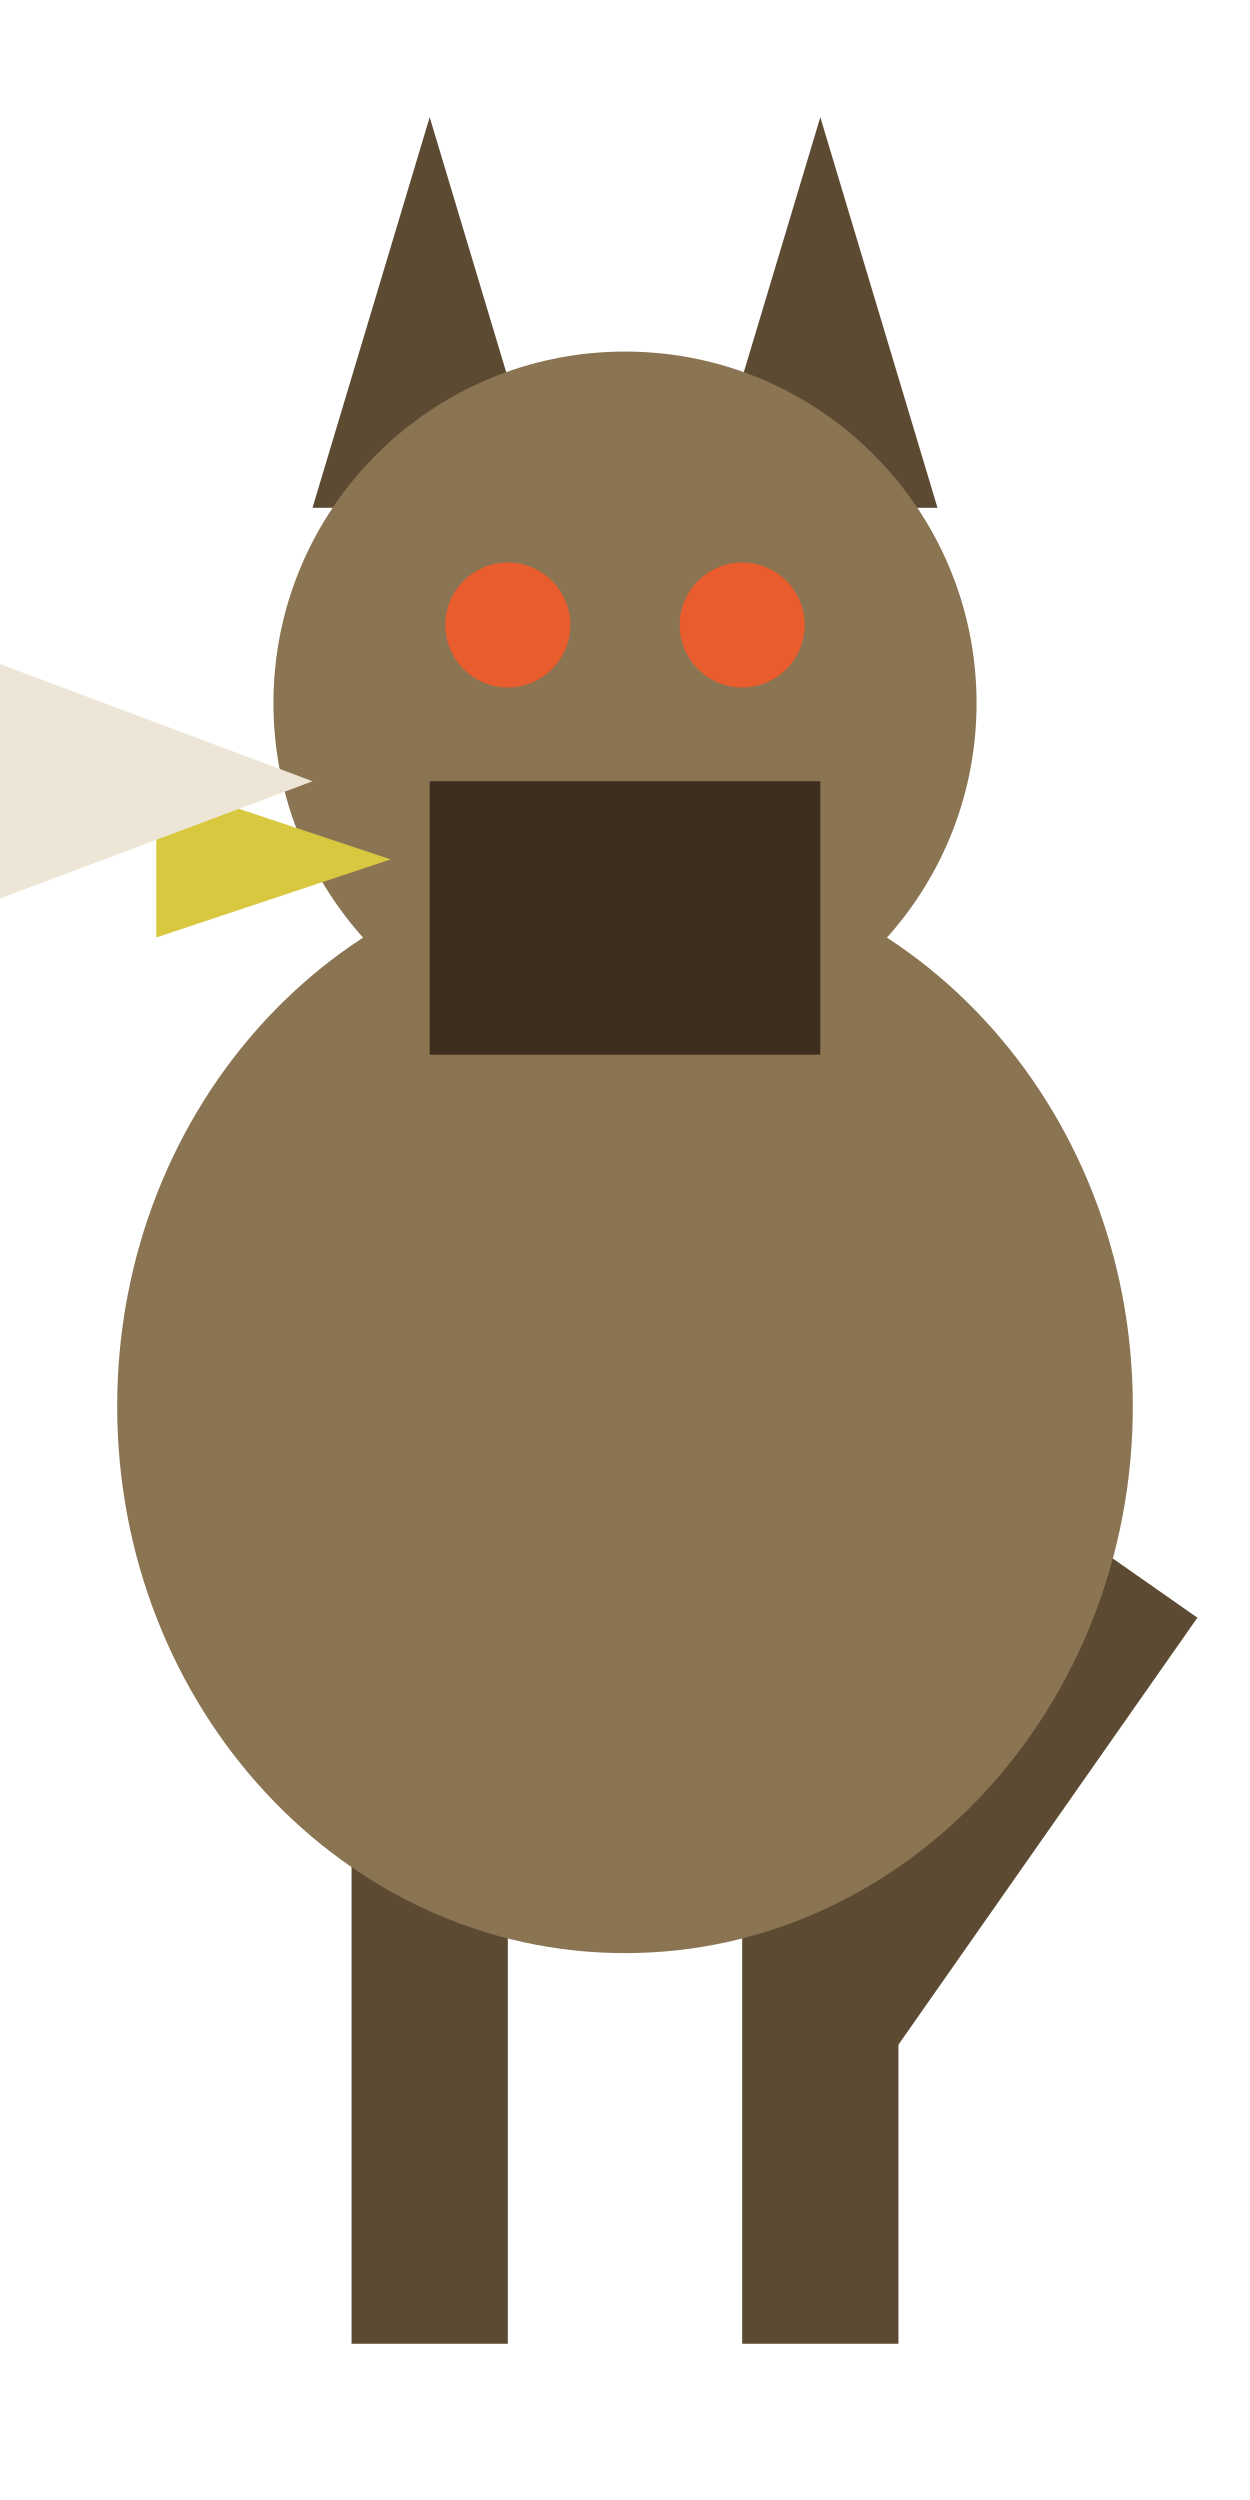
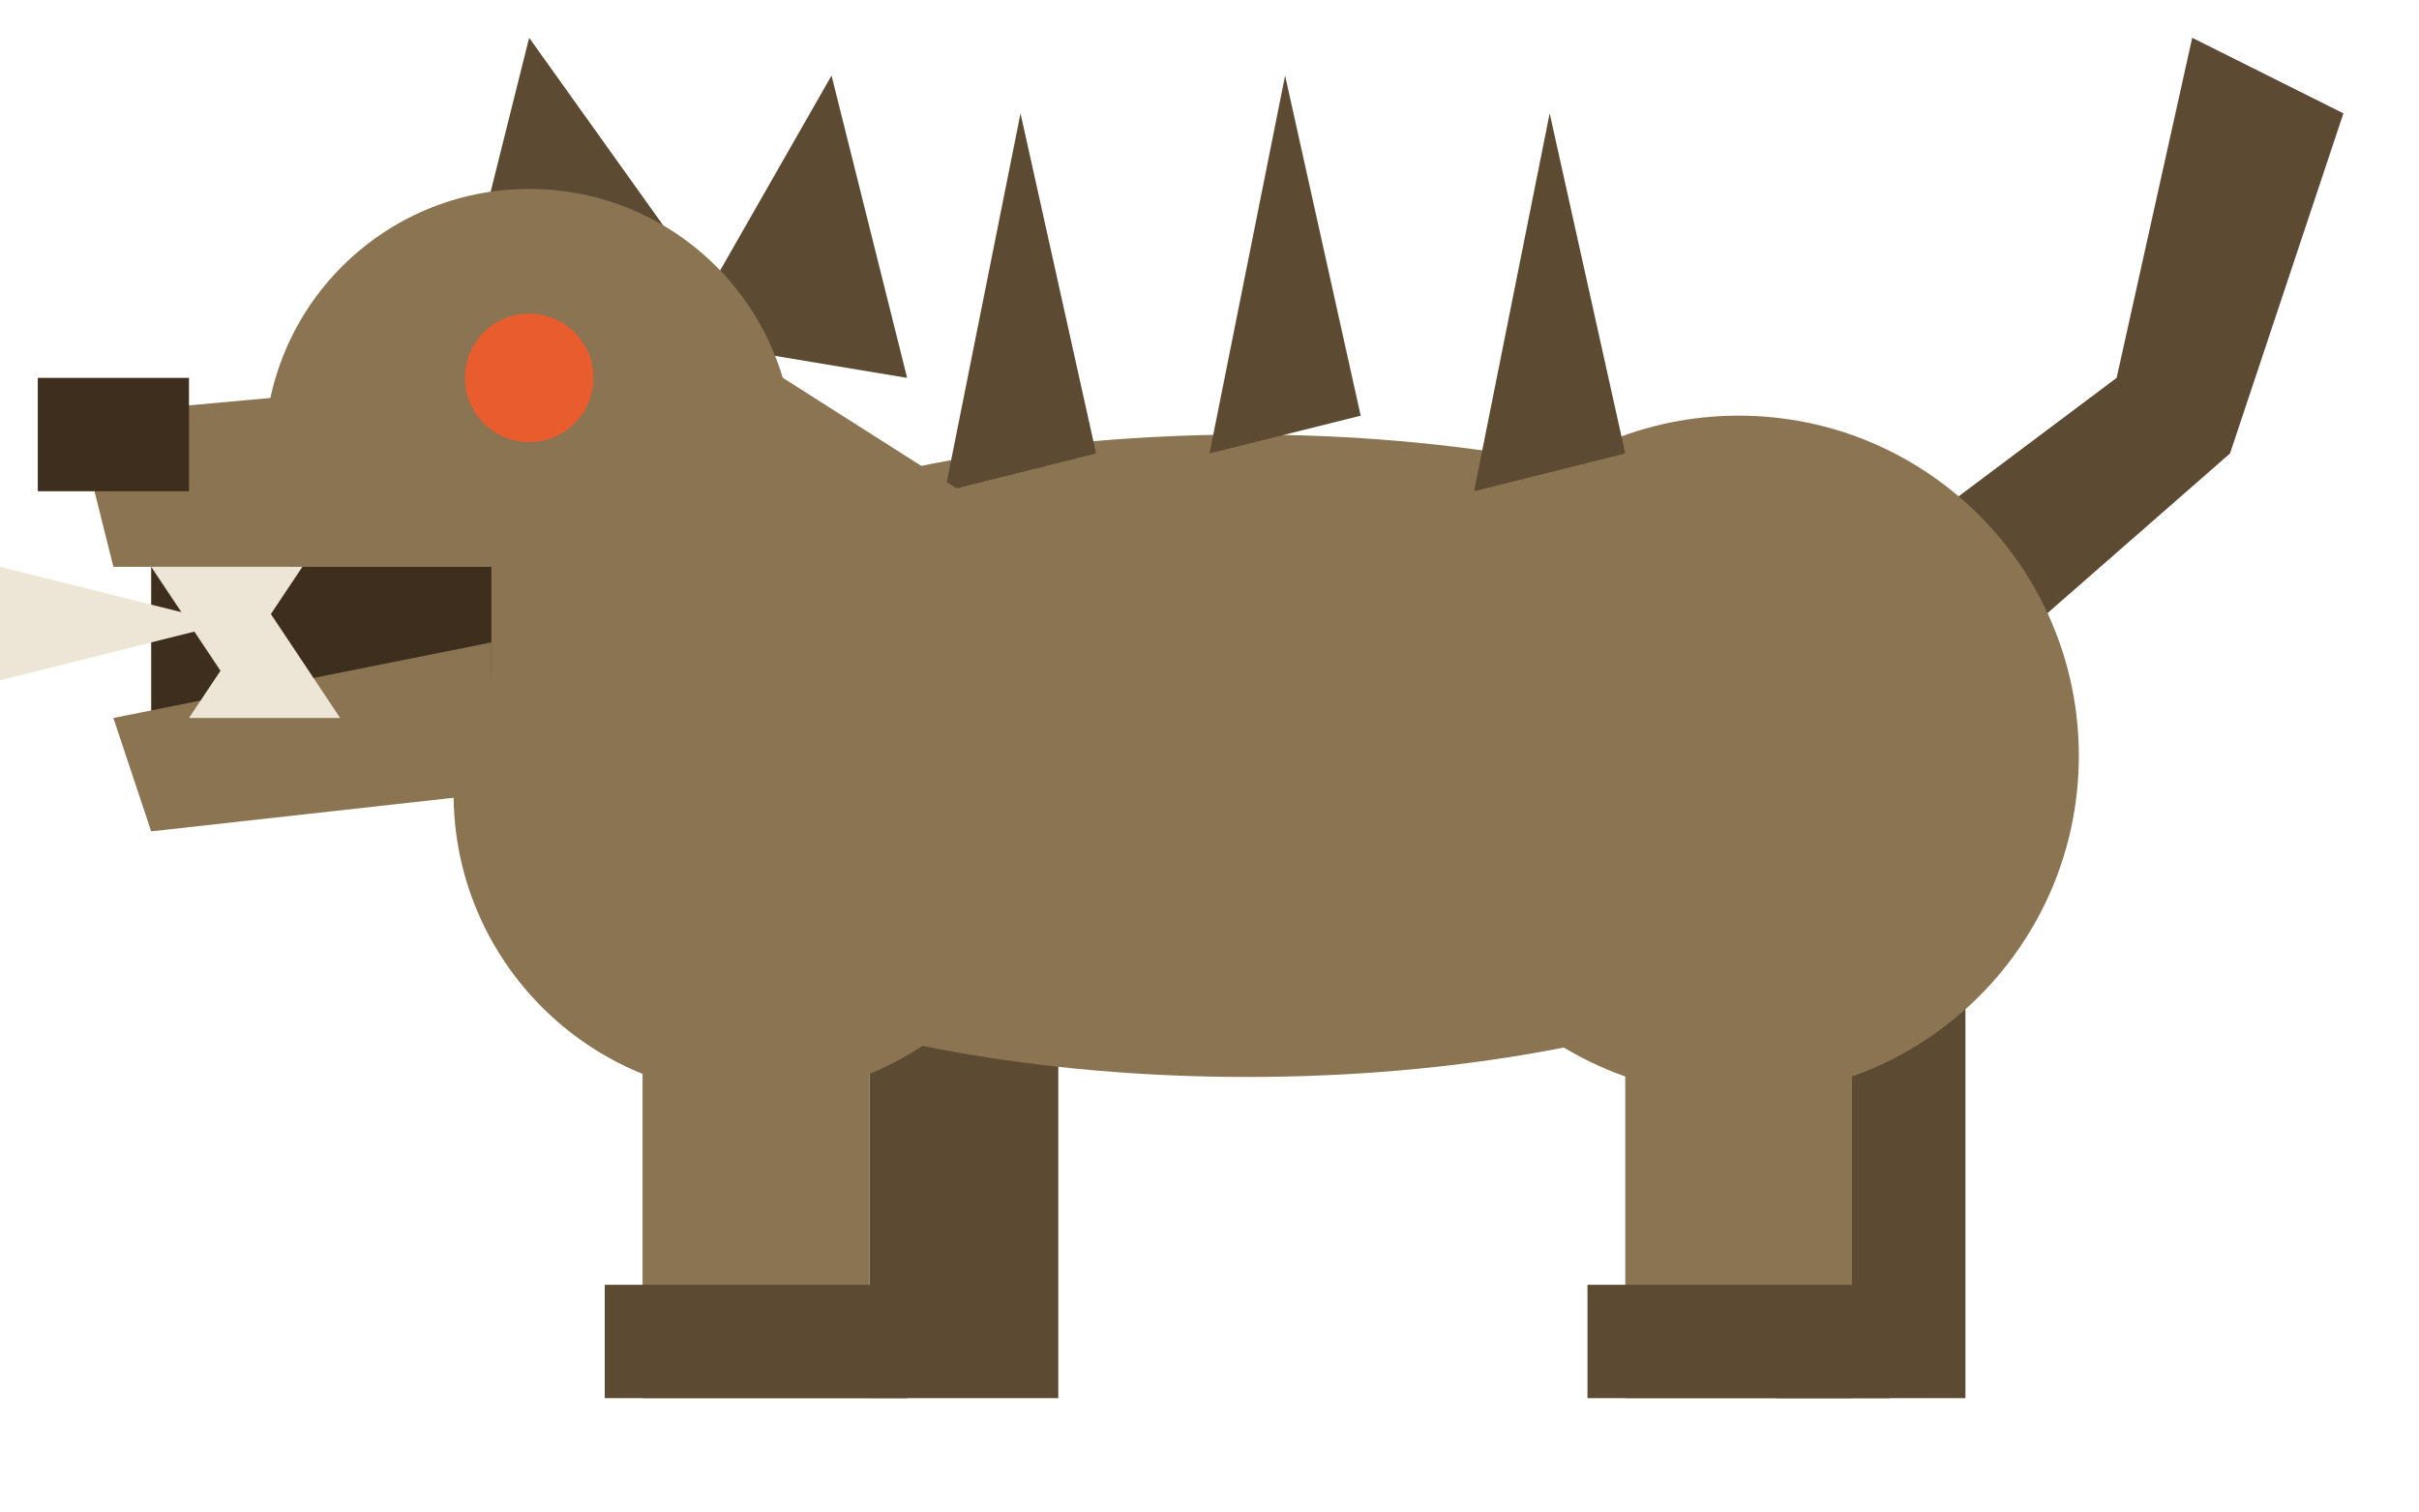
- <svg xmlns="http://www.w3.org/2000/svg" width="32" height="64" viewBox="0 0 32 64">
-   <rect x="9" y="46" width="4" height="14" fill="#5C4A32" />
-   <rect x="19" y="46" width="4" height="14" fill="#5C4A32" />
-   <rect x="23" y="39" width="4" height="14" fill="#5C4A32" transform="rotate(35 25 46)" />
-   <ellipse cx="16" cy="36" rx="13" ry="14" fill="#8A7452" />
-   <polygon points="8,13 11,3 14,13" fill="#5C4A32" />
-   <polygon points="18,13 21,3 24,13" fill="#5C4A32" />
-   <circle cx="16" cy="18" r="9" fill="#8A7452" />
-   <rect x="11" y="20" width="10" height="7" fill="#3E2E1E" />
-   <polygon points="4,20 10,22 4,24" fill="#D8C840" />
-   <polygon points="0,17 8,20 0,23" fill="#EDE6D6" />
-   <circle cx="13" cy="16" r="1.6" fill="#E85C2E" />
-   <circle cx="19" cy="16" r="1.6" fill="#E85C2E" />
+ <svg xmlns="http://www.w3.org/2000/svg" width="64" height="40" viewBox="0 0 64 40">
+   <rect x="47" y="25" width="5" height="12" fill="#5C4A32" />
+   <rect x="23" y="25" width="5" height="12" fill="#5C4A32" />
+   <polygon points="48,16 56,10 58,1 62,3 59,12 51,19" fill="#5C4A32" />
+   <ellipse cx="33" cy="20" rx="20" ry="8.5" fill="#8A7452" />
+   <circle cx="46" cy="20" r="9" fill="#8A7452" />
+   <polygon points="25,13 27,3 29,12" fill="#5C4A32" />
+   <polygon points="32,12 34,2 36,11" fill="#5C4A32" />
+   <polygon points="39,13 41,3 43,12" fill="#5C4A32" />
+   <polygon points="11,19 16,7 27,14 22,25" fill="#8A7452" />
+   <circle cx="20" cy="21" r="8" fill="#8A7452" />
+   <rect x="43" y="26" width="6" height="11" fill="#8A7452" />
+   <rect x="17" y="26" width="6" height="11" fill="#8A7452" />
+   <rect x="42" y="34" width="8" height="3" fill="#5C4A32" />
+   <rect x="16" y="34" width="8" height="3" fill="#5C4A32" />
+   <polygon points="12,9 14,1 19,8" fill="#5C4A32" />
+   <polygon points="18,9 22,2 24,10" fill="#5C4A32" />
+   <circle cx="14" cy="12" r="7" fill="#8A7452" />
+   <polygon points="4,15 13,15 13,18 4,19" fill="#3E2E1E" />
+   <polygon points="2,11 13,10 13,15 3,15" fill="#8A7452" />
+   <polygon points="3,19 13,17 13,21 4,22" fill="#8A7452" />
+   <polygon points="4,15 6,18 8,15" fill="#EDE6D6" />
+   <polygon points="5,19 7,16 9,19" fill="#EDE6D6" />
+   <rect x="1" y="10" width="4" height="3" fill="#3E2E1E" />
+   <polygon points="0,15 6,16.5 0,18" fill="#EDE6D6" />
+   <circle cx="14" cy="10" r="1.7" fill="#E85C2E" />
</svg>
